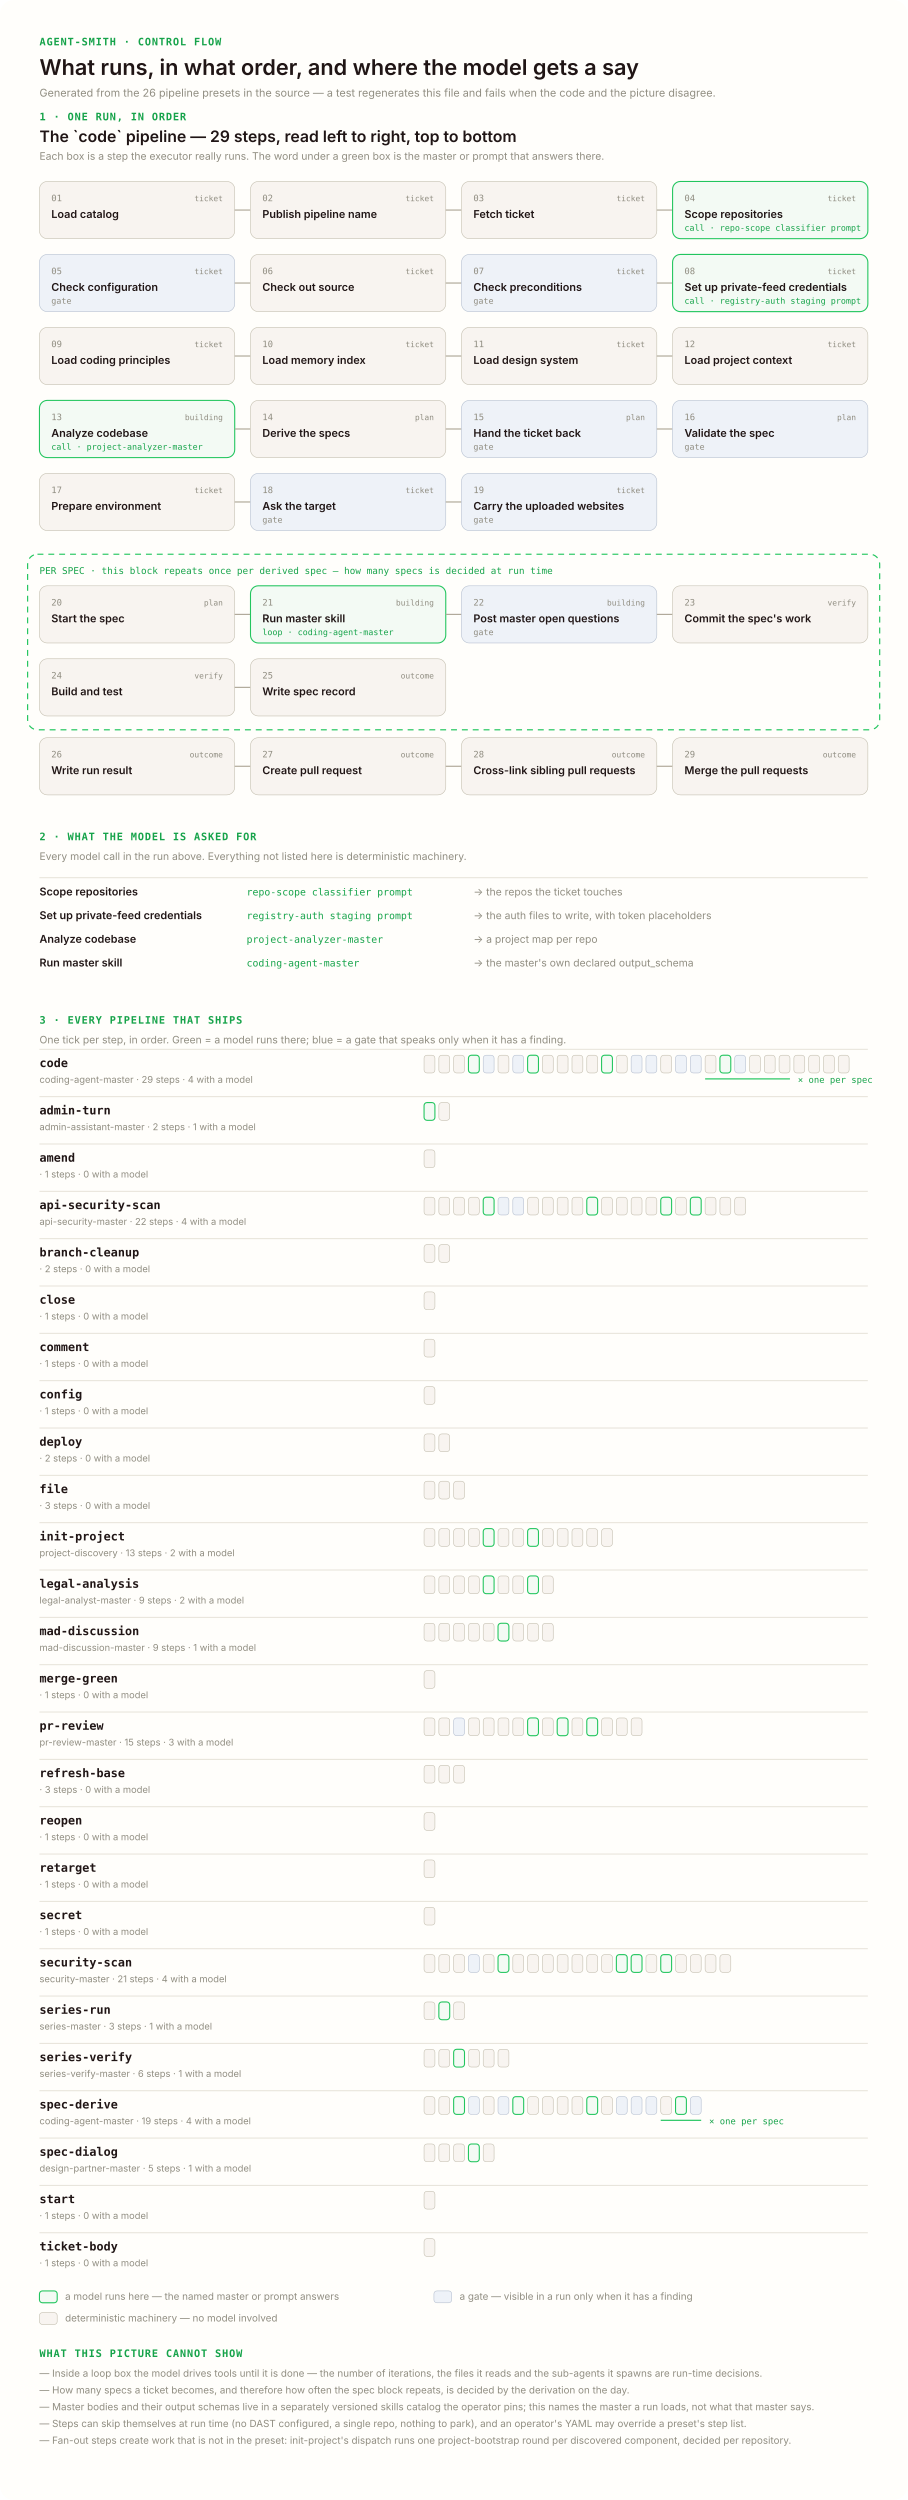
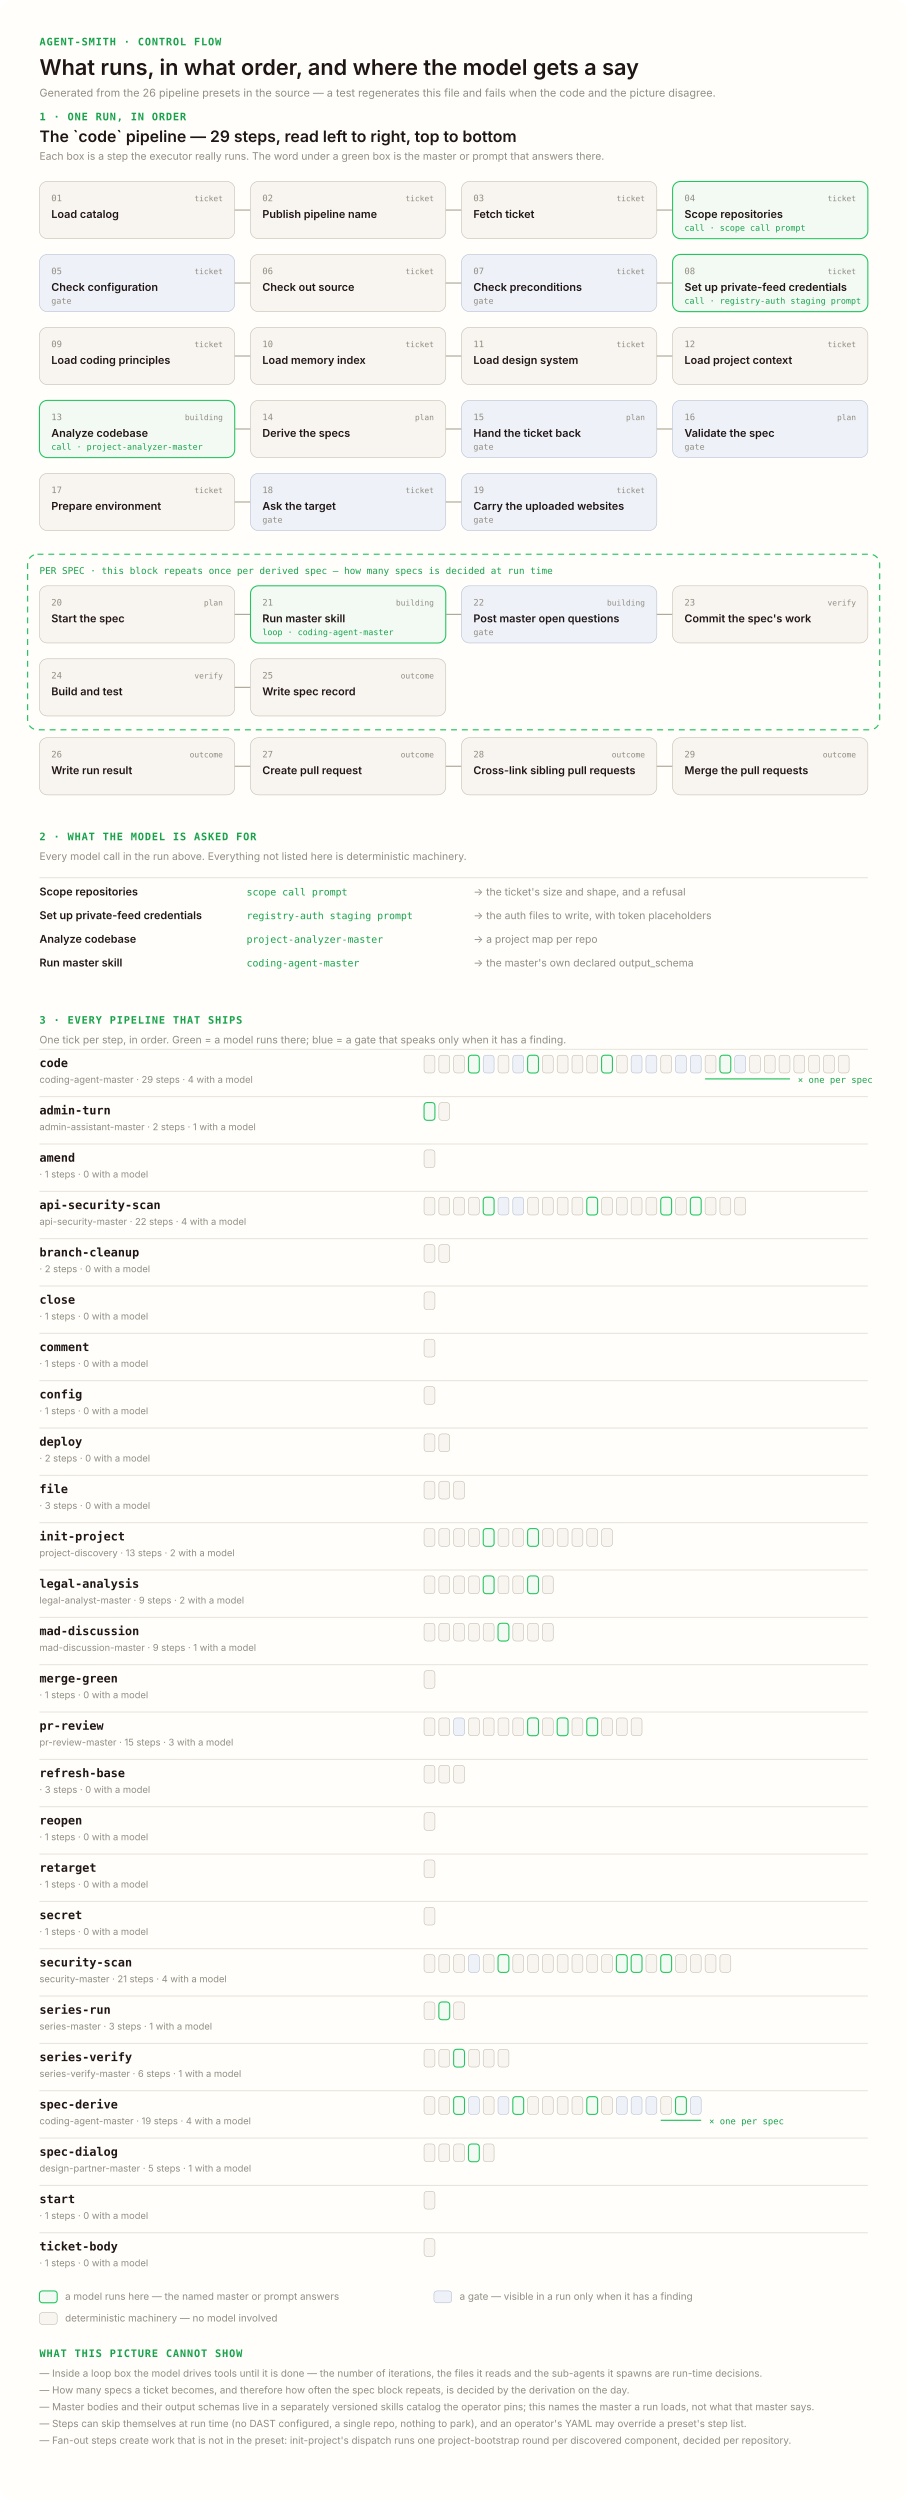
<svg xmlns="http://www.w3.org/2000/svg" viewBox="0 0 920 2535" role="img" aria-labelledby="cf-title cf-desc">
  <style>
    .cf-bg        { fill: #fffefb; }
    .cf-surface   { fill: #f8f4f0; stroke: #c5c0b1; stroke-width: 0.6; }
    .cf-gate      { fill: #eef2f8; stroke: #b7c1d1; stroke-width: 0.6; }
    .cf-model     { fill: #f3faf4; stroke: #22c55e; stroke-width: 1.1; }
    .cf-block     { fill: none;    stroke: #22c55e; stroke-width: 1.2; stroke-dasharray: 6 5; }
    .cf-blockline { stroke: #22c55e; stroke-width: 1.2; }
    .cf-flow      { stroke: #b0a99a; stroke-width: 1.2; }
    .cf-rule      { stroke: #e6e2d8; stroke-width: 1; }
    .cf-text      { fill: #201515; font-family: 'Inter', system-ui, sans-serif; }
    .cf-mute      { fill: #8f8c80; font-family: 'Inter', system-ui, sans-serif; }
    .cf-mono      { fill: #201515; font-family: 'IBM Plex Mono', ui-monospace, monospace; }
    .cf-mono-mute { fill: #8f8c80; font-family: 'IBM Plex Mono', ui-monospace, monospace; }
    .cf-accent    { fill: #16a34a; font-family: 'IBM Plex Mono', ui-monospace, monospace; }
    .cf-tag       { fill: #16a34a; font-family: 'IBM Plex Mono', ui-monospace, monospace; letter-spacing: 0.8px; }
  </style>
  <rect width="920" height="2535" rx="14" class="cf-bg" />
  <text x="40" y="46" class="cf-tag" font-size="10.5" font-weight="600" text-anchor="start">AGENT-SMITH · CONTROL FLOW</text>
  <text x="40" y="76" class="cf-text" font-size="22" font-weight="600" text-anchor="start">What runs, in what order, and where the model gets a say</text>
  <text x="40" y="98" class="cf-mute" font-size="11" font-weight="400" text-anchor="start">Generated from the 26 pipeline presets in the source — a test regenerates this file and fails when the code and the picture disagree.</text>
  <text x="40" y="122" class="cf-tag" font-size="10.5" font-weight="600" text-anchor="start">1 · ONE RUN, IN ORDER</text>
  <text x="40" y="144" class="cf-text" font-size="16" font-weight="600" text-anchor="start">The `code` pipeline — 29 steps, read left to right, top to bottom</text>
  <text x="40" y="162" class="cf-mute" font-size="10.5" font-weight="400" text-anchor="start">Each box is a step the executor really runs. The word under a green box is the master or prompt that answers there.</text>
  <rect x="40" y="184" width="198" height="58" rx="8" class="cf-surface" />
  <text x="52" y="204" class="cf-mono-mute" font-size="9" font-weight="400" text-anchor="start">01</text>
  <text x="226" y="204" class="cf-mono-mute" font-size="8" font-weight="400" text-anchor="end">ticket</text>
  <text x="52" y="221" class="cf-text" font-size="11" font-weight="600" text-anchor="start">Load catalog</text>
  <line x1="238" y1="213" x2="254" y2="213" class="cf-flow" />
  <rect x="254" y="184" width="198" height="58" rx="8" class="cf-surface" />
  <text x="266" y="204" class="cf-mono-mute" font-size="9" font-weight="400" text-anchor="start">02</text>
  <text x="440" y="204" class="cf-mono-mute" font-size="8" font-weight="400" text-anchor="end">ticket</text>
  <text x="266" y="221" class="cf-text" font-size="11" font-weight="600" text-anchor="start">Publish pipeline name</text>
  <line x1="452" y1="213" x2="468" y2="213" class="cf-flow" />
  <rect x="468" y="184" width="198" height="58" rx="8" class="cf-surface" />
  <text x="480" y="204" class="cf-mono-mute" font-size="9" font-weight="400" text-anchor="start">03</text>
  <text x="654" y="204" class="cf-mono-mute" font-size="8" font-weight="400" text-anchor="end">ticket</text>
  <text x="480" y="221" class="cf-text" font-size="11" font-weight="600" text-anchor="start">Fetch ticket</text>
  <line x1="666" y1="213" x2="682" y2="213" class="cf-flow" />
  <rect x="682" y="184" width="198" height="58" rx="8" class="cf-model" />
  <text x="694" y="204" class="cf-mono-mute" font-size="9" font-weight="400" text-anchor="start">04</text>
  <text x="868" y="204" class="cf-mono-mute" font-size="8" font-weight="400" text-anchor="end">ticket</text>
  <text x="694" y="221" class="cf-text" font-size="11" font-weight="600" text-anchor="start">Scope repositories</text>
-   <text x="694" y="234" class="cf-accent" font-size="8.5" font-weight="400" text-anchor="start">call · repo-scope classifier prompt</text>
+   <text x="694" y="234" class="cf-accent" font-size="8.5" font-weight="400" text-anchor="start">call · scope call prompt</text>
  <rect x="40" y="258" width="198" height="58" rx="8" class="cf-gate" />
  <text x="52" y="278" class="cf-mono-mute" font-size="9" font-weight="400" text-anchor="start">05</text>
  <text x="226" y="278" class="cf-mono-mute" font-size="8" font-weight="400" text-anchor="end">ticket</text>
  <text x="52" y="295" class="cf-text" font-size="11" font-weight="600" text-anchor="start">Check configuration</text>
  <text x="52" y="308" class="cf-mono-mute" font-size="8.5" font-weight="400" text-anchor="start">gate</text>
  <line x1="238" y1="287" x2="254" y2="287" class="cf-flow" />
  <rect x="254" y="258" width="198" height="58" rx="8" class="cf-surface" />
  <text x="266" y="278" class="cf-mono-mute" font-size="9" font-weight="400" text-anchor="start">06</text>
  <text x="440" y="278" class="cf-mono-mute" font-size="8" font-weight="400" text-anchor="end">ticket</text>
  <text x="266" y="295" class="cf-text" font-size="11" font-weight="600" text-anchor="start">Check out source</text>
  <line x1="452" y1="287" x2="468" y2="287" class="cf-flow" />
  <rect x="468" y="258" width="198" height="58" rx="8" class="cf-gate" />
  <text x="480" y="278" class="cf-mono-mute" font-size="9" font-weight="400" text-anchor="start">07</text>
  <text x="654" y="278" class="cf-mono-mute" font-size="8" font-weight="400" text-anchor="end">ticket</text>
  <text x="480" y="295" class="cf-text" font-size="11" font-weight="600" text-anchor="start">Check preconditions</text>
  <text x="480" y="308" class="cf-mono-mute" font-size="8.5" font-weight="400" text-anchor="start">gate</text>
  <line x1="666" y1="287" x2="682" y2="287" class="cf-flow" />
  <rect x="682" y="258" width="198" height="58" rx="8" class="cf-model" />
  <text x="694" y="278" class="cf-mono-mute" font-size="9" font-weight="400" text-anchor="start">08</text>
  <text x="868" y="278" class="cf-mono-mute" font-size="8" font-weight="400" text-anchor="end">ticket</text>
  <text x="694" y="295" class="cf-text" font-size="11" font-weight="600" text-anchor="start">Set up private-feed credentials</text>
  <text x="694" y="308" class="cf-accent" font-size="8.5" font-weight="400" text-anchor="start">call · registry-auth staging prompt</text>
  <rect x="40" y="332" width="198" height="58" rx="8" class="cf-surface" />
  <text x="52" y="352" class="cf-mono-mute" font-size="9" font-weight="400" text-anchor="start">09</text>
  <text x="226" y="352" class="cf-mono-mute" font-size="8" font-weight="400" text-anchor="end">ticket</text>
  <text x="52" y="369" class="cf-text" font-size="11" font-weight="600" text-anchor="start">Load coding principles</text>
  <line x1="238" y1="361" x2="254" y2="361" class="cf-flow" />
  <rect x="254" y="332" width="198" height="58" rx="8" class="cf-surface" />
  <text x="266" y="352" class="cf-mono-mute" font-size="9" font-weight="400" text-anchor="start">10</text>
  <text x="440" y="352" class="cf-mono-mute" font-size="8" font-weight="400" text-anchor="end">ticket</text>
  <text x="266" y="369" class="cf-text" font-size="11" font-weight="600" text-anchor="start">Load memory index</text>
  <line x1="452" y1="361" x2="468" y2="361" class="cf-flow" />
  <rect x="468" y="332" width="198" height="58" rx="8" class="cf-surface" />
  <text x="480" y="352" class="cf-mono-mute" font-size="9" font-weight="400" text-anchor="start">11</text>
  <text x="654" y="352" class="cf-mono-mute" font-size="8" font-weight="400" text-anchor="end">ticket</text>
  <text x="480" y="369" class="cf-text" font-size="11" font-weight="600" text-anchor="start">Load design system</text>
  <line x1="666" y1="361" x2="682" y2="361" class="cf-flow" />
  <rect x="682" y="332" width="198" height="58" rx="8" class="cf-surface" />
  <text x="694" y="352" class="cf-mono-mute" font-size="9" font-weight="400" text-anchor="start">12</text>
  <text x="868" y="352" class="cf-mono-mute" font-size="8" font-weight="400" text-anchor="end">ticket</text>
  <text x="694" y="369" class="cf-text" font-size="11" font-weight="600" text-anchor="start">Load project context</text>
  <rect x="40" y="406" width="198" height="58" rx="8" class="cf-model" />
  <text x="52" y="426" class="cf-mono-mute" font-size="9" font-weight="400" text-anchor="start">13</text>
  <text x="226" y="426" class="cf-mono-mute" font-size="8" font-weight="400" text-anchor="end">building</text>
  <text x="52" y="443" class="cf-text" font-size="11" font-weight="600" text-anchor="start">Analyze codebase</text>
  <text x="52" y="456" class="cf-accent" font-size="8.5" font-weight="400" text-anchor="start">call · project-analyzer-master</text>
  <line x1="238" y1="435" x2="254" y2="435" class="cf-flow" />
  <rect x="254" y="406" width="198" height="58" rx="8" class="cf-surface" />
  <text x="266" y="426" class="cf-mono-mute" font-size="9" font-weight="400" text-anchor="start">14</text>
  <text x="440" y="426" class="cf-mono-mute" font-size="8" font-weight="400" text-anchor="end">plan</text>
  <text x="266" y="443" class="cf-text" font-size="11" font-weight="600" text-anchor="start">Derive the specs</text>
  <line x1="452" y1="435" x2="468" y2="435" class="cf-flow" />
  <rect x="468" y="406" width="198" height="58" rx="8" class="cf-gate" />
  <text x="480" y="426" class="cf-mono-mute" font-size="9" font-weight="400" text-anchor="start">15</text>
  <text x="654" y="426" class="cf-mono-mute" font-size="8" font-weight="400" text-anchor="end">plan</text>
  <text x="480" y="443" class="cf-text" font-size="11" font-weight="600" text-anchor="start">Hand the ticket back</text>
  <text x="480" y="456" class="cf-mono-mute" font-size="8.5" font-weight="400" text-anchor="start">gate</text>
  <line x1="666" y1="435" x2="682" y2="435" class="cf-flow" />
  <rect x="682" y="406" width="198" height="58" rx="8" class="cf-gate" />
  <text x="694" y="426" class="cf-mono-mute" font-size="9" font-weight="400" text-anchor="start">16</text>
  <text x="868" y="426" class="cf-mono-mute" font-size="8" font-weight="400" text-anchor="end">plan</text>
  <text x="694" y="443" class="cf-text" font-size="11" font-weight="600" text-anchor="start">Validate the spec</text>
  <text x="694" y="456" class="cf-mono-mute" font-size="8.5" font-weight="400" text-anchor="start">gate</text>
  <rect x="40" y="480" width="198" height="58" rx="8" class="cf-surface" />
  <text x="52" y="500" class="cf-mono-mute" font-size="9" font-weight="400" text-anchor="start">17</text>
  <text x="226" y="500" class="cf-mono-mute" font-size="8" font-weight="400" text-anchor="end">ticket</text>
  <text x="52" y="517" class="cf-text" font-size="11" font-weight="600" text-anchor="start">Prepare environment</text>
  <line x1="238" y1="509" x2="254" y2="509" class="cf-flow" />
  <rect x="254" y="480" width="198" height="58" rx="8" class="cf-gate" />
  <text x="266" y="500" class="cf-mono-mute" font-size="9" font-weight="400" text-anchor="start">18</text>
  <text x="440" y="500" class="cf-mono-mute" font-size="8" font-weight="400" text-anchor="end">ticket</text>
  <text x="266" y="517" class="cf-text" font-size="11" font-weight="600" text-anchor="start">Ask the target</text>
  <text x="266" y="530" class="cf-mono-mute" font-size="8.5" font-weight="400" text-anchor="start">gate</text>
  <line x1="452" y1="509" x2="468" y2="509" class="cf-flow" />
  <rect x="468" y="480" width="198" height="58" rx="8" class="cf-gate" />
  <text x="480" y="500" class="cf-mono-mute" font-size="9" font-weight="400" text-anchor="start">19</text>
  <text x="654" y="500" class="cf-mono-mute" font-size="8" font-weight="400" text-anchor="end">ticket</text>
  <text x="480" y="517" class="cf-text" font-size="11" font-weight="600" text-anchor="start">Carry the uploaded websites</text>
  <text x="480" y="530" class="cf-mono-mute" font-size="8.5" font-weight="400" text-anchor="start">gate</text>
  <rect x="28" y="562" width="864" height="178" rx="10" class="cf-block" />
  <text x="40" y="582" class="cf-accent" font-size="9.5" font-weight="400" text-anchor="start">PER SPEC · this block repeats once per derived spec — how many specs is decided at run time</text>
  <rect x="40" y="594" width="198" height="58" rx="8" class="cf-surface" />
  <text x="52" y="614" class="cf-mono-mute" font-size="9" font-weight="400" text-anchor="start">20</text>
  <text x="226" y="614" class="cf-mono-mute" font-size="8" font-weight="400" text-anchor="end">plan</text>
  <text x="52" y="631" class="cf-text" font-size="11" font-weight="600" text-anchor="start">Start the spec</text>
  <line x1="238" y1="623" x2="254" y2="623" class="cf-flow" />
  <rect x="254" y="594" width="198" height="58" rx="8" class="cf-model" />
  <text x="266" y="614" class="cf-mono-mute" font-size="9" font-weight="400" text-anchor="start">21</text>
  <text x="440" y="614" class="cf-mono-mute" font-size="8" font-weight="400" text-anchor="end">building</text>
  <text x="266" y="631" class="cf-text" font-size="11" font-weight="600" text-anchor="start">Run master skill</text>
  <text x="266" y="644" class="cf-accent" font-size="8.5" font-weight="400" text-anchor="start">loop · coding-agent-master</text>
  <line x1="452" y1="623" x2="468" y2="623" class="cf-flow" />
  <rect x="468" y="594" width="198" height="58" rx="8" class="cf-gate" />
  <text x="480" y="614" class="cf-mono-mute" font-size="9" font-weight="400" text-anchor="start">22</text>
  <text x="654" y="614" class="cf-mono-mute" font-size="8" font-weight="400" text-anchor="end">building</text>
  <text x="480" y="631" class="cf-text" font-size="11" font-weight="600" text-anchor="start">Post master open questions</text>
  <text x="480" y="644" class="cf-mono-mute" font-size="8.5" font-weight="400" text-anchor="start">gate</text>
  <line x1="666" y1="623" x2="682" y2="623" class="cf-flow" />
  <rect x="682" y="594" width="198" height="58" rx="8" class="cf-surface" />
  <text x="694" y="614" class="cf-mono-mute" font-size="9" font-weight="400" text-anchor="start">23</text>
  <text x="868" y="614" class="cf-mono-mute" font-size="8" font-weight="400" text-anchor="end">verify</text>
  <text x="694" y="631" class="cf-text" font-size="11" font-weight="600" text-anchor="start">Commit the spec's work</text>
  <rect x="40" y="668" width="198" height="58" rx="8" class="cf-surface" />
  <text x="52" y="688" class="cf-mono-mute" font-size="9" font-weight="400" text-anchor="start">24</text>
  <text x="226" y="688" class="cf-mono-mute" font-size="8" font-weight="400" text-anchor="end">verify</text>
  <text x="52" y="705" class="cf-text" font-size="11" font-weight="600" text-anchor="start">Build and test</text>
  <line x1="238" y1="697" x2="254" y2="697" class="cf-flow" />
  <rect x="254" y="668" width="198" height="58" rx="8" class="cf-surface" />
  <text x="266" y="688" class="cf-mono-mute" font-size="9" font-weight="400" text-anchor="start">25</text>
  <text x="440" y="688" class="cf-mono-mute" font-size="8" font-weight="400" text-anchor="end">outcome</text>
  <text x="266" y="705" class="cf-text" font-size="11" font-weight="600" text-anchor="start">Write spec record</text>
  <rect x="40" y="748" width="198" height="58" rx="8" class="cf-surface" />
  <text x="52" y="768" class="cf-mono-mute" font-size="9" font-weight="400" text-anchor="start">26</text>
  <text x="226" y="768" class="cf-mono-mute" font-size="8" font-weight="400" text-anchor="end">outcome</text>
  <text x="52" y="785" class="cf-text" font-size="11" font-weight="600" text-anchor="start">Write run result</text>
  <line x1="238" y1="777" x2="254" y2="777" class="cf-flow" />
  <rect x="254" y="748" width="198" height="58" rx="8" class="cf-surface" />
  <text x="266" y="768" class="cf-mono-mute" font-size="9" font-weight="400" text-anchor="start">27</text>
  <text x="440" y="768" class="cf-mono-mute" font-size="8" font-weight="400" text-anchor="end">outcome</text>
  <text x="266" y="785" class="cf-text" font-size="11" font-weight="600" text-anchor="start">Create pull request</text>
  <line x1="452" y1="777" x2="468" y2="777" class="cf-flow" />
  <rect x="468" y="748" width="198" height="58" rx="8" class="cf-surface" />
  <text x="480" y="768" class="cf-mono-mute" font-size="9" font-weight="400" text-anchor="start">28</text>
  <text x="654" y="768" class="cf-mono-mute" font-size="8" font-weight="400" text-anchor="end">outcome</text>
  <text x="480" y="785" class="cf-text" font-size="11" font-weight="600" text-anchor="start">Cross-link sibling pull requests</text>
  <line x1="666" y1="777" x2="682" y2="777" class="cf-flow" />
  <rect x="682" y="748" width="198" height="58" rx="8" class="cf-surface" />
  <text x="694" y="768" class="cf-mono-mute" font-size="9" font-weight="400" text-anchor="start">29</text>
  <text x="868" y="768" class="cf-mono-mute" font-size="8" font-weight="400" text-anchor="end">outcome</text>
  <text x="694" y="785" class="cf-text" font-size="11" font-weight="600" text-anchor="start">Merge the pull requests</text>
  <text x="40" y="852" class="cf-tag" font-size="10.5" font-weight="600" text-anchor="start">2 · WHAT THE MODEL IS ASKED FOR</text>
  <text x="40" y="872" class="cf-mute" font-size="10.5" font-weight="400" text-anchor="start">Every model call in the run above. Everything not listed here is deterministic machinery.</text>
  <line x1="40" y1="890" x2="880" y2="890" class="cf-rule" />
  <text x="40" y="908" class="cf-text" font-size="11" font-weight="600" text-anchor="start">Scope repositories</text>
-   <text x="250" y="908" class="cf-accent" font-size="10" font-weight="400" text-anchor="start">repo-scope classifier prompt</text>
-   <text x="480" y="908" class="cf-mute" font-size="10.5" font-weight="400" text-anchor="start">→ the repos the ticket touches</text>
+   <text x="250" y="908" class="cf-accent" font-size="10" font-weight="400" text-anchor="start">scope call prompt</text>
+   <text x="480" y="908" class="cf-mute" font-size="10.5" font-weight="400" text-anchor="start">→ the ticket's size and shape, and a refusal</text>
  <text x="40" y="932" class="cf-text" font-size="11" font-weight="600" text-anchor="start">Set up private-feed credentials</text>
  <text x="250" y="932" class="cf-accent" font-size="10" font-weight="400" text-anchor="start">registry-auth staging prompt</text>
  <text x="480" y="932" class="cf-mute" font-size="10.5" font-weight="400" text-anchor="start">→ the auth files to write, with token placeholders</text>
  <text x="40" y="956" class="cf-text" font-size="11" font-weight="600" text-anchor="start">Analyze codebase</text>
  <text x="250" y="956" class="cf-accent" font-size="10" font-weight="400" text-anchor="start">project-analyzer-master</text>
  <text x="480" y="956" class="cf-mute" font-size="10.5" font-weight="400" text-anchor="start">→ a project map per repo</text>
  <text x="40" y="980" class="cf-text" font-size="11" font-weight="600" text-anchor="start">Run master skill</text>
  <text x="250" y="980" class="cf-accent" font-size="10" font-weight="400" text-anchor="start">coding-agent-master</text>
  <text x="480" y="980" class="cf-mute" font-size="10.5" font-weight="400" text-anchor="start">→ the master's own declared output_schema</text>
  <text x="40" y="1038" class="cf-tag" font-size="10.5" font-weight="600" text-anchor="start">3 · EVERY PIPELINE THAT SHIPS</text>
  <text x="40" y="1058" class="cf-mute" font-size="10.5" font-weight="400" text-anchor="start">One tick per step, in order. Green = a model runs there; blue = a gate that speaks only when it has a finding.</text>
  <line x1="40" y1="1064" x2="880" y2="1064" class="cf-rule" />
  <text x="40" y="1082" class="cf-mono" font-size="12" font-weight="600" text-anchor="start">code</text>
  <text x="40" y="1098" class="cf-mute" font-size="9.5" font-weight="400" text-anchor="start">coding-agent-master · 29 steps · 4 with a model</text>
  <rect x="430" y="1070" width="11" height="18" rx="3" class="cf-surface" />
  <rect x="445" y="1070" width="11" height="18" rx="3" class="cf-surface" />
  <rect x="460" y="1070" width="11" height="18" rx="3" class="cf-surface" />
  <rect x="475" y="1070" width="11" height="18" rx="3" class="cf-model" />
  <rect x="490" y="1070" width="11" height="18" rx="3" class="cf-gate" />
  <rect x="505" y="1070" width="11" height="18" rx="3" class="cf-surface" />
  <rect x="520" y="1070" width="11" height="18" rx="3" class="cf-gate" />
  <rect x="535" y="1070" width="11" height="18" rx="3" class="cf-model" />
  <rect x="550" y="1070" width="11" height="18" rx="3" class="cf-surface" />
  <rect x="565" y="1070" width="11" height="18" rx="3" class="cf-surface" />
  <rect x="580" y="1070" width="11" height="18" rx="3" class="cf-surface" />
  <rect x="595" y="1070" width="11" height="18" rx="3" class="cf-surface" />
  <rect x="610" y="1070" width="11" height="18" rx="3" class="cf-model" />
  <rect x="625" y="1070" width="11" height="18" rx="3" class="cf-surface" />
  <rect x="640" y="1070" width="11" height="18" rx="3" class="cf-gate" />
  <rect x="655" y="1070" width="11" height="18" rx="3" class="cf-gate" />
  <rect x="670" y="1070" width="11" height="18" rx="3" class="cf-surface" />
  <rect x="685" y="1070" width="11" height="18" rx="3" class="cf-gate" />
  <rect x="700" y="1070" width="11" height="18" rx="3" class="cf-gate" />
  <rect x="715" y="1070" width="11" height="18" rx="3" class="cf-surface" />
  <rect x="730" y="1070" width="11" height="18" rx="3" class="cf-model" />
  <rect x="745" y="1070" width="11" height="18" rx="3" class="cf-gate" />
  <rect x="760" y="1070" width="11" height="18" rx="3" class="cf-surface" />
  <rect x="775" y="1070" width="11" height="18" rx="3" class="cf-surface" />
  <rect x="790" y="1070" width="11" height="18" rx="3" class="cf-surface" />
  <rect x="805" y="1070" width="11" height="18" rx="3" class="cf-surface" />
  <rect x="820" y="1070" width="11" height="18" rx="3" class="cf-surface" />
  <rect x="835" y="1070" width="11" height="18" rx="3" class="cf-surface" />
  <rect x="850" y="1070" width="11" height="18" rx="3" class="cf-surface" />
  <line x1="715" y1="1094" x2="801" y2="1094" class="cf-blockline" />
  <text x="809" y="1098" class="cf-accent" font-size="9" font-weight="400" text-anchor="start">× one per spec</text>
  <line x1="40" y1="1112" x2="880" y2="1112" class="cf-rule" />
  <text x="40" y="1130" class="cf-mono" font-size="12" font-weight="600" text-anchor="start">admin-turn</text>
  <text x="40" y="1146" class="cf-mute" font-size="9.5" font-weight="400" text-anchor="start">admin-assistant-master · 2 steps · 1 with a model</text>
  <rect x="430" y="1118" width="11" height="18" rx="3" class="cf-model" />
  <rect x="445" y="1118" width="11" height="18" rx="3" class="cf-surface" />
  <line x1="40" y1="1160" x2="880" y2="1160" class="cf-rule" />
  <text x="40" y="1178" class="cf-mono" font-size="12" font-weight="600" text-anchor="start">amend</text>
  <text x="40" y="1194" class="cf-mute" font-size="9.5" font-weight="400" text-anchor="start"> · 1 steps · 0 with a model</text>
  <rect x="430" y="1166" width="11" height="18" rx="3" class="cf-surface" />
  <line x1="40" y1="1208" x2="880" y2="1208" class="cf-rule" />
  <text x="40" y="1226" class="cf-mono" font-size="12" font-weight="600" text-anchor="start">api-security-scan</text>
  <text x="40" y="1242" class="cf-mute" font-size="9.5" font-weight="400" text-anchor="start">api-security-master · 22 steps · 4 with a model</text>
  <rect x="430" y="1214" width="11" height="18" rx="3" class="cf-surface" />
  <rect x="445" y="1214" width="11" height="18" rx="3" class="cf-surface" />
  <rect x="460" y="1214" width="11" height="18" rx="3" class="cf-surface" />
  <rect x="475" y="1214" width="11" height="18" rx="3" class="cf-surface" />
  <rect x="490" y="1214" width="11" height="18" rx="3" class="cf-model" />
  <rect x="505" y="1214" width="11" height="18" rx="3" class="cf-gate" />
  <rect x="520" y="1214" width="11" height="18" rx="3" class="cf-gate" />
  <rect x="535" y="1214" width="11" height="18" rx="3" class="cf-surface" />
  <rect x="550" y="1214" width="11" height="18" rx="3" class="cf-surface" />
  <rect x="565" y="1214" width="11" height="18" rx="3" class="cf-surface" />
  <rect x="580" y="1214" width="11" height="18" rx="3" class="cf-surface" />
  <rect x="595" y="1214" width="11" height="18" rx="3" class="cf-model" />
  <rect x="610" y="1214" width="11" height="18" rx="3" class="cf-surface" />
  <rect x="625" y="1214" width="11" height="18" rx="3" class="cf-surface" />
  <rect x="640" y="1214" width="11" height="18" rx="3" class="cf-surface" />
  <rect x="655" y="1214" width="11" height="18" rx="3" class="cf-surface" />
  <rect x="670" y="1214" width="11" height="18" rx="3" class="cf-model" />
  <rect x="685" y="1214" width="11" height="18" rx="3" class="cf-surface" />
  <rect x="700" y="1214" width="11" height="18" rx="3" class="cf-model" />
  <rect x="715" y="1214" width="11" height="18" rx="3" class="cf-surface" />
  <rect x="730" y="1214" width="11" height="18" rx="3" class="cf-surface" />
  <rect x="745" y="1214" width="11" height="18" rx="3" class="cf-surface" />
  <line x1="40" y1="1256" x2="880" y2="1256" class="cf-rule" />
  <text x="40" y="1274" class="cf-mono" font-size="12" font-weight="600" text-anchor="start">branch-cleanup</text>
  <text x="40" y="1290" class="cf-mute" font-size="9.5" font-weight="400" text-anchor="start"> · 2 steps · 0 with a model</text>
  <rect x="430" y="1262" width="11" height="18" rx="3" class="cf-surface" />
  <rect x="445" y="1262" width="11" height="18" rx="3" class="cf-surface" />
  <line x1="40" y1="1304" x2="880" y2="1304" class="cf-rule" />
  <text x="40" y="1322" class="cf-mono" font-size="12" font-weight="600" text-anchor="start">close</text>
  <text x="40" y="1338" class="cf-mute" font-size="9.5" font-weight="400" text-anchor="start"> · 1 steps · 0 with a model</text>
  <rect x="430" y="1310" width="11" height="18" rx="3" class="cf-surface" />
  <line x1="40" y1="1352" x2="880" y2="1352" class="cf-rule" />
  <text x="40" y="1370" class="cf-mono" font-size="12" font-weight="600" text-anchor="start">comment</text>
  <text x="40" y="1386" class="cf-mute" font-size="9.5" font-weight="400" text-anchor="start"> · 1 steps · 0 with a model</text>
  <rect x="430" y="1358" width="11" height="18" rx="3" class="cf-surface" />
  <line x1="40" y1="1400" x2="880" y2="1400" class="cf-rule" />
  <text x="40" y="1418" class="cf-mono" font-size="12" font-weight="600" text-anchor="start">config</text>
  <text x="40" y="1434" class="cf-mute" font-size="9.5" font-weight="400" text-anchor="start"> · 1 steps · 0 with a model</text>
  <rect x="430" y="1406" width="11" height="18" rx="3" class="cf-surface" />
  <line x1="40" y1="1448" x2="880" y2="1448" class="cf-rule" />
  <text x="40" y="1466" class="cf-mono" font-size="12" font-weight="600" text-anchor="start">deploy</text>
  <text x="40" y="1482" class="cf-mute" font-size="9.5" font-weight="400" text-anchor="start"> · 2 steps · 0 with a model</text>
  <rect x="430" y="1454" width="11" height="18" rx="3" class="cf-surface" />
  <rect x="445" y="1454" width="11" height="18" rx="3" class="cf-surface" />
  <line x1="40" y1="1496" x2="880" y2="1496" class="cf-rule" />
  <text x="40" y="1514" class="cf-mono" font-size="12" font-weight="600" text-anchor="start">file</text>
  <text x="40" y="1530" class="cf-mute" font-size="9.5" font-weight="400" text-anchor="start"> · 3 steps · 0 with a model</text>
  <rect x="430" y="1502" width="11" height="18" rx="3" class="cf-surface" />
  <rect x="445" y="1502" width="11" height="18" rx="3" class="cf-surface" />
  <rect x="460" y="1502" width="11" height="18" rx="3" class="cf-surface" />
  <line x1="40" y1="1544" x2="880" y2="1544" class="cf-rule" />
  <text x="40" y="1562" class="cf-mono" font-size="12" font-weight="600" text-anchor="start">init-project</text>
  <text x="40" y="1578" class="cf-mute" font-size="9.5" font-weight="400" text-anchor="start">project-discovery · 13 steps · 2 with a model</text>
  <rect x="430" y="1550" width="11" height="18" rx="3" class="cf-surface" />
  <rect x="445" y="1550" width="11" height="18" rx="3" class="cf-surface" />
  <rect x="460" y="1550" width="11" height="18" rx="3" class="cf-surface" />
  <rect x="475" y="1550" width="11" height="18" rx="3" class="cf-surface" />
  <rect x="490" y="1550" width="11" height="18" rx="3" class="cf-model" />
  <rect x="505" y="1550" width="11" height="18" rx="3" class="cf-surface" />
  <rect x="520" y="1550" width="11" height="18" rx="3" class="cf-surface" />
  <rect x="535" y="1550" width="11" height="18" rx="3" class="cf-model" />
  <rect x="550" y="1550" width="11" height="18" rx="3" class="cf-surface" />
  <rect x="565" y="1550" width="11" height="18" rx="3" class="cf-surface" />
  <rect x="580" y="1550" width="11" height="18" rx="3" class="cf-surface" />
  <rect x="595" y="1550" width="11" height="18" rx="3" class="cf-surface" />
  <rect x="610" y="1550" width="11" height="18" rx="3" class="cf-surface" />
  <line x1="40" y1="1592" x2="880" y2="1592" class="cf-rule" />
  <text x="40" y="1610" class="cf-mono" font-size="12" font-weight="600" text-anchor="start">legal-analysis</text>
  <text x="40" y="1626" class="cf-mute" font-size="9.5" font-weight="400" text-anchor="start">legal-analyst-master · 9 steps · 2 with a model</text>
  <rect x="430" y="1598" width="11" height="18" rx="3" class="cf-surface" />
  <rect x="445" y="1598" width="11" height="18" rx="3" class="cf-surface" />
  <rect x="460" y="1598" width="11" height="18" rx="3" class="cf-surface" />
  <rect x="475" y="1598" width="11" height="18" rx="3" class="cf-surface" />
  <rect x="490" y="1598" width="11" height="18" rx="3" class="cf-model" />
  <rect x="505" y="1598" width="11" height="18" rx="3" class="cf-surface" />
  <rect x="520" y="1598" width="11" height="18" rx="3" class="cf-surface" />
  <rect x="535" y="1598" width="11" height="18" rx="3" class="cf-model" />
  <rect x="550" y="1598" width="11" height="18" rx="3" class="cf-surface" />
  <line x1="40" y1="1640" x2="880" y2="1640" class="cf-rule" />
  <text x="40" y="1658" class="cf-mono" font-size="12" font-weight="600" text-anchor="start">mad-discussion</text>
  <text x="40" y="1674" class="cf-mute" font-size="9.5" font-weight="400" text-anchor="start">mad-discussion-master · 9 steps · 1 with a model</text>
  <rect x="430" y="1646" width="11" height="18" rx="3" class="cf-surface" />
  <rect x="445" y="1646" width="11" height="18" rx="3" class="cf-surface" />
  <rect x="460" y="1646" width="11" height="18" rx="3" class="cf-surface" />
  <rect x="475" y="1646" width="11" height="18" rx="3" class="cf-surface" />
  <rect x="490" y="1646" width="11" height="18" rx="3" class="cf-surface" />
  <rect x="505" y="1646" width="11" height="18" rx="3" class="cf-model" />
  <rect x="520" y="1646" width="11" height="18" rx="3" class="cf-surface" />
  <rect x="535" y="1646" width="11" height="18" rx="3" class="cf-surface" />
  <rect x="550" y="1646" width="11" height="18" rx="3" class="cf-surface" />
  <line x1="40" y1="1688" x2="880" y2="1688" class="cf-rule" />
  <text x="40" y="1706" class="cf-mono" font-size="12" font-weight="600" text-anchor="start">merge-green</text>
  <text x="40" y="1722" class="cf-mute" font-size="9.5" font-weight="400" text-anchor="start"> · 1 steps · 0 with a model</text>
  <rect x="430" y="1694" width="11" height="18" rx="3" class="cf-surface" />
  <line x1="40" y1="1736" x2="880" y2="1736" class="cf-rule" />
  <text x="40" y="1754" class="cf-mono" font-size="12" font-weight="600" text-anchor="start">pr-review</text>
  <text x="40" y="1770" class="cf-mute" font-size="9.5" font-weight="400" text-anchor="start">pr-review-master · 15 steps · 3 with a model</text>
  <rect x="430" y="1742" width="11" height="18" rx="3" class="cf-surface" />
  <rect x="445" y="1742" width="11" height="18" rx="3" class="cf-surface" />
  <rect x="460" y="1742" width="11" height="18" rx="3" class="cf-gate" />
  <rect x="475" y="1742" width="11" height="18" rx="3" class="cf-surface" />
  <rect x="490" y="1742" width="11" height="18" rx="3" class="cf-surface" />
  <rect x="505" y="1742" width="11" height="18" rx="3" class="cf-surface" />
  <rect x="520" y="1742" width="11" height="18" rx="3" class="cf-surface" />
  <rect x="535" y="1742" width="11" height="18" rx="3" class="cf-model" />
  <rect x="550" y="1742" width="11" height="18" rx="3" class="cf-surface" />
  <rect x="565" y="1742" width="11" height="18" rx="3" class="cf-model" />
  <rect x="580" y="1742" width="11" height="18" rx="3" class="cf-surface" />
  <rect x="595" y="1742" width="11" height="18" rx="3" class="cf-model" />
  <rect x="610" y="1742" width="11" height="18" rx="3" class="cf-surface" />
  <rect x="625" y="1742" width="11" height="18" rx="3" class="cf-surface" />
  <rect x="640" y="1742" width="11" height="18" rx="3" class="cf-surface" />
  <line x1="40" y1="1784" x2="880" y2="1784" class="cf-rule" />
  <text x="40" y="1802" class="cf-mono" font-size="12" font-weight="600" text-anchor="start">refresh-base</text>
  <text x="40" y="1818" class="cf-mute" font-size="9.5" font-weight="400" text-anchor="start"> · 3 steps · 0 with a model</text>
  <rect x="430" y="1790" width="11" height="18" rx="3" class="cf-surface" />
  <rect x="445" y="1790" width="11" height="18" rx="3" class="cf-surface" />
  <rect x="460" y="1790" width="11" height="18" rx="3" class="cf-surface" />
  <line x1="40" y1="1832" x2="880" y2="1832" class="cf-rule" />
  <text x="40" y="1850" class="cf-mono" font-size="12" font-weight="600" text-anchor="start">reopen</text>
  <text x="40" y="1866" class="cf-mute" font-size="9.5" font-weight="400" text-anchor="start"> · 1 steps · 0 with a model</text>
  <rect x="430" y="1838" width="11" height="18" rx="3" class="cf-surface" />
  <line x1="40" y1="1880" x2="880" y2="1880" class="cf-rule" />
  <text x="40" y="1898" class="cf-mono" font-size="12" font-weight="600" text-anchor="start">retarget</text>
  <text x="40" y="1914" class="cf-mute" font-size="9.5" font-weight="400" text-anchor="start"> · 1 steps · 0 with a model</text>
  <rect x="430" y="1886" width="11" height="18" rx="3" class="cf-surface" />
  <line x1="40" y1="1928" x2="880" y2="1928" class="cf-rule" />
  <text x="40" y="1946" class="cf-mono" font-size="12" font-weight="600" text-anchor="start">secret</text>
  <text x="40" y="1962" class="cf-mute" font-size="9.5" font-weight="400" text-anchor="start"> · 1 steps · 0 with a model</text>
  <rect x="430" y="1934" width="11" height="18" rx="3" class="cf-surface" />
  <line x1="40" y1="1976" x2="880" y2="1976" class="cf-rule" />
  <text x="40" y="1994" class="cf-mono" font-size="12" font-weight="600" text-anchor="start">security-scan</text>
  <text x="40" y="2010" class="cf-mute" font-size="9.5" font-weight="400" text-anchor="start">security-master · 21 steps · 4 with a model</text>
  <rect x="430" y="1982" width="11" height="18" rx="3" class="cf-surface" />
  <rect x="445" y="1982" width="11" height="18" rx="3" class="cf-surface" />
  <rect x="460" y="1982" width="11" height="18" rx="3" class="cf-surface" />
  <rect x="475" y="1982" width="11" height="18" rx="3" class="cf-gate" />
  <rect x="490" y="1982" width="11" height="18" rx="3" class="cf-surface" />
  <rect x="505" y="1982" width="11" height="18" rx="3" class="cf-model" />
  <rect x="520" y="1982" width="11" height="18" rx="3" class="cf-surface" />
  <rect x="535" y="1982" width="11" height="18" rx="3" class="cf-surface" />
  <rect x="550" y="1982" width="11" height="18" rx="3" class="cf-surface" />
  <rect x="565" y="1982" width="11" height="18" rx="3" class="cf-surface" />
  <rect x="580" y="1982" width="11" height="18" rx="3" class="cf-surface" />
  <rect x="595" y="1982" width="11" height="18" rx="3" class="cf-surface" />
  <rect x="610" y="1982" width="11" height="18" rx="3" class="cf-surface" />
  <rect x="625" y="1982" width="11" height="18" rx="3" class="cf-model" />
  <rect x="640" y="1982" width="11" height="18" rx="3" class="cf-model" />
  <rect x="655" y="1982" width="11" height="18" rx="3" class="cf-surface" />
  <rect x="670" y="1982" width="11" height="18" rx="3" class="cf-model" />
  <rect x="685" y="1982" width="11" height="18" rx="3" class="cf-surface" />
  <rect x="700" y="1982" width="11" height="18" rx="3" class="cf-surface" />
  <rect x="715" y="1982" width="11" height="18" rx="3" class="cf-surface" />
  <rect x="730" y="1982" width="11" height="18" rx="3" class="cf-surface" />
  <line x1="40" y1="2024" x2="880" y2="2024" class="cf-rule" />
  <text x="40" y="2042" class="cf-mono" font-size="12" font-weight="600" text-anchor="start">series-run</text>
  <text x="40" y="2058" class="cf-mute" font-size="9.5" font-weight="400" text-anchor="start">series-master · 3 steps · 1 with a model</text>
  <rect x="430" y="2030" width="11" height="18" rx="3" class="cf-surface" />
  <rect x="445" y="2030" width="11" height="18" rx="3" class="cf-model" />
  <rect x="460" y="2030" width="11" height="18" rx="3" class="cf-surface" />
  <line x1="40" y1="2072" x2="880" y2="2072" class="cf-rule" />
  <text x="40" y="2090" class="cf-mono" font-size="12" font-weight="600" text-anchor="start">series-verify</text>
  <text x="40" y="2106" class="cf-mute" font-size="9.5" font-weight="400" text-anchor="start">series-verify-master · 6 steps · 1 with a model</text>
  <rect x="430" y="2078" width="11" height="18" rx="3" class="cf-surface" />
  <rect x="445" y="2078" width="11" height="18" rx="3" class="cf-surface" />
  <rect x="460" y="2078" width="11" height="18" rx="3" class="cf-model" />
  <rect x="475" y="2078" width="11" height="18" rx="3" class="cf-surface" />
  <rect x="490" y="2078" width="11" height="18" rx="3" class="cf-surface" />
  <rect x="505" y="2078" width="11" height="18" rx="3" class="cf-surface" />
  <line x1="40" y1="2120" x2="880" y2="2120" class="cf-rule" />
  <text x="40" y="2138" class="cf-mono" font-size="12" font-weight="600" text-anchor="start">spec-derive</text>
  <text x="40" y="2154" class="cf-mute" font-size="9.5" font-weight="400" text-anchor="start">coding-agent-master · 19 steps · 4 with a model</text>
  <rect x="430" y="2126" width="11" height="18" rx="3" class="cf-surface" />
  <rect x="445" y="2126" width="11" height="18" rx="3" class="cf-surface" />
  <rect x="460" y="2126" width="11" height="18" rx="3" class="cf-model" />
  <rect x="475" y="2126" width="11" height="18" rx="3" class="cf-gate" />
  <rect x="490" y="2126" width="11" height="18" rx="3" class="cf-surface" />
  <rect x="505" y="2126" width="11" height="18" rx="3" class="cf-gate" />
  <rect x="520" y="2126" width="11" height="18" rx="3" class="cf-model" />
  <rect x="535" y="2126" width="11" height="18" rx="3" class="cf-surface" />
  <rect x="550" y="2126" width="11" height="18" rx="3" class="cf-surface" />
  <rect x="565" y="2126" width="11" height="18" rx="3" class="cf-surface" />
  <rect x="580" y="2126" width="11" height="18" rx="3" class="cf-surface" />
  <rect x="595" y="2126" width="11" height="18" rx="3" class="cf-model" />
  <rect x="610" y="2126" width="11" height="18" rx="3" class="cf-surface" />
  <rect x="625" y="2126" width="11" height="18" rx="3" class="cf-gate" />
  <rect x="640" y="2126" width="11" height="18" rx="3" class="cf-gate" />
  <rect x="655" y="2126" width="11" height="18" rx="3" class="cf-gate" />
  <rect x="670" y="2126" width="11" height="18" rx="3" class="cf-surface" />
  <rect x="685" y="2126" width="11" height="18" rx="3" class="cf-model" />
  <rect x="700" y="2126" width="11" height="18" rx="3" class="cf-gate" />
  <line x1="670" y1="2150" x2="711" y2="2150" class="cf-blockline" />
  <text x="719" y="2154" class="cf-accent" font-size="9" font-weight="400" text-anchor="start">× one per spec</text>
  <line x1="40" y1="2168" x2="880" y2="2168" class="cf-rule" />
  <text x="40" y="2186" class="cf-mono" font-size="12" font-weight="600" text-anchor="start">spec-dialog</text>
  <text x="40" y="2202" class="cf-mute" font-size="9.5" font-weight="400" text-anchor="start">design-partner-master · 5 steps · 1 with a model</text>
  <rect x="430" y="2174" width="11" height="18" rx="3" class="cf-surface" />
  <rect x="445" y="2174" width="11" height="18" rx="3" class="cf-surface" />
  <rect x="460" y="2174" width="11" height="18" rx="3" class="cf-surface" />
  <rect x="475" y="2174" width="11" height="18" rx="3" class="cf-model" />
  <rect x="490" y="2174" width="11" height="18" rx="3" class="cf-surface" />
  <line x1="40" y1="2216" x2="880" y2="2216" class="cf-rule" />
  <text x="40" y="2234" class="cf-mono" font-size="12" font-weight="600" text-anchor="start">start</text>
  <text x="40" y="2250" class="cf-mute" font-size="9.5" font-weight="400" text-anchor="start"> · 1 steps · 0 with a model</text>
  <rect x="430" y="2222" width="11" height="18" rx="3" class="cf-surface" />
  <line x1="40" y1="2264" x2="880" y2="2264" class="cf-rule" />
  <text x="40" y="2282" class="cf-mono" font-size="12" font-weight="600" text-anchor="start">ticket-body</text>
  <text x="40" y="2298" class="cf-mute" font-size="9.5" font-weight="400" text-anchor="start"> · 1 steps · 0 with a model</text>
  <rect x="430" y="2270" width="11" height="18" rx="3" class="cf-surface" />
  <rect x="40" y="2323" width="18" height="12" rx="3" class="cf-model" />
  <text x="66" y="2332" class="cf-mute" font-size="10" font-weight="400" text-anchor="start">a model runs here — the named master or prompt answers</text>
  <rect x="440" y="2323" width="18" height="12" rx="3" class="cf-gate" />
  <text x="466" y="2332" class="cf-mute" font-size="10" font-weight="400" text-anchor="start">a gate — visible in a run only when it has a finding</text>
  <rect x="40" y="2345" width="18" height="12" rx="3" class="cf-surface" />
  <text x="66" y="2354" class="cf-mute" font-size="10" font-weight="400" text-anchor="start">deterministic machinery — no model involved</text>
  <text x="40" y="2390" class="cf-tag" font-size="10.5" font-weight="600" text-anchor="start">WHAT THIS PICTURE CANNOT SHOW</text>
  <text x="40" y="2410" class="cf-mute" font-size="10" font-weight="400" text-anchor="start">— Inside a loop box the model drives tools until it is done — the number of iterations, the files it reads and the sub-agents it spawns are run-time decisions.</text>
  <text x="40" y="2427" class="cf-mute" font-size="10" font-weight="400" text-anchor="start">— How many specs a ticket becomes, and therefore how often the spec block repeats, is decided by the derivation on the day.</text>
  <text x="40" y="2444" class="cf-mute" font-size="10" font-weight="400" text-anchor="start">— Master bodies and their output schemas live in a separately versioned skills catalog the operator pins; this names the master a run loads, not what that master says.</text>
  <text x="40" y="2461" class="cf-mute" font-size="10" font-weight="400" text-anchor="start">— Steps can skip themselves at run time (no DAST configured, a single repo, nothing to park), and an operator's YAML may override a preset's step list.</text>
  <text x="40" y="2478" class="cf-mute" font-size="10" font-weight="400" text-anchor="start">— Fan-out steps create work that is not in the preset: init-project's dispatch runs one project-bootstrap round per discovered component, decided per repository.</text>
</svg>
